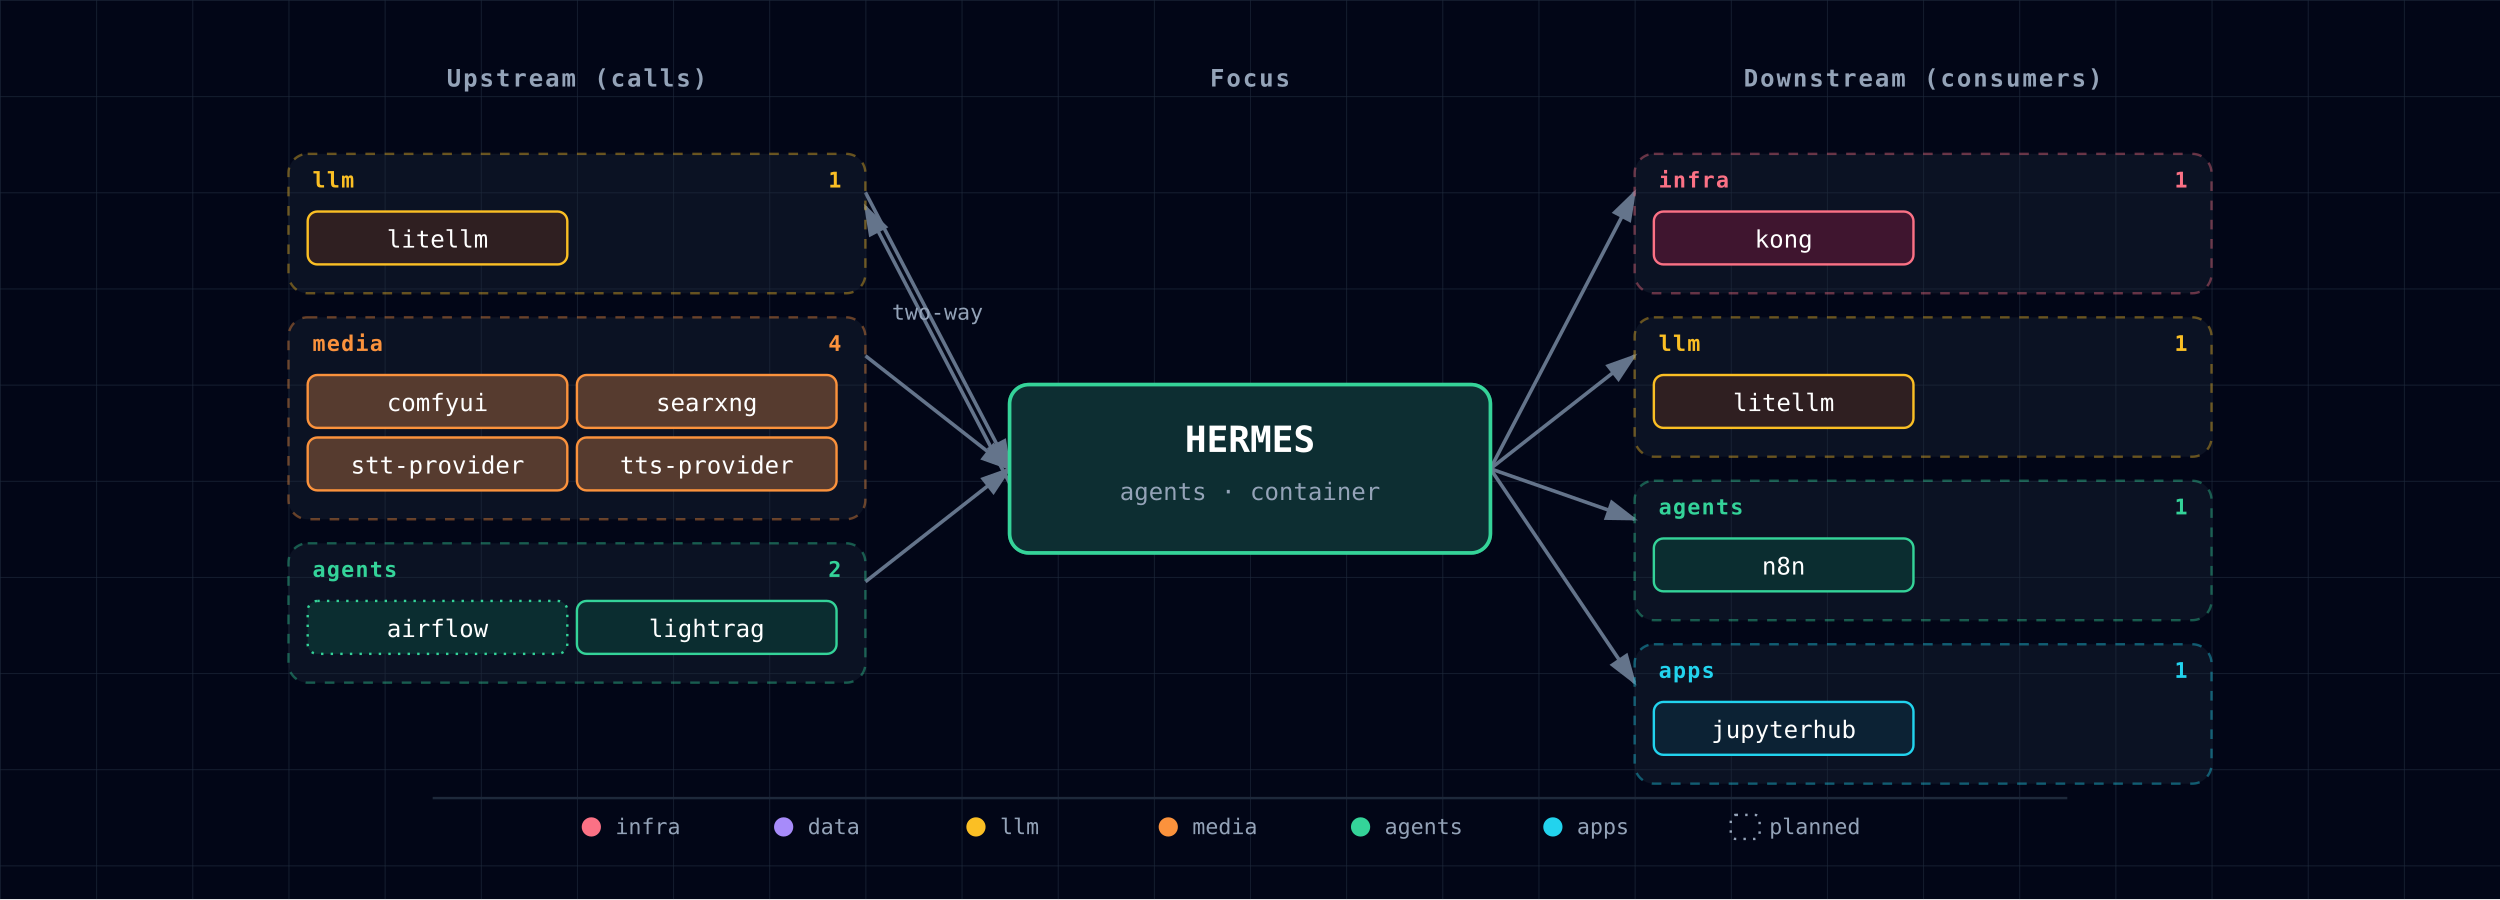
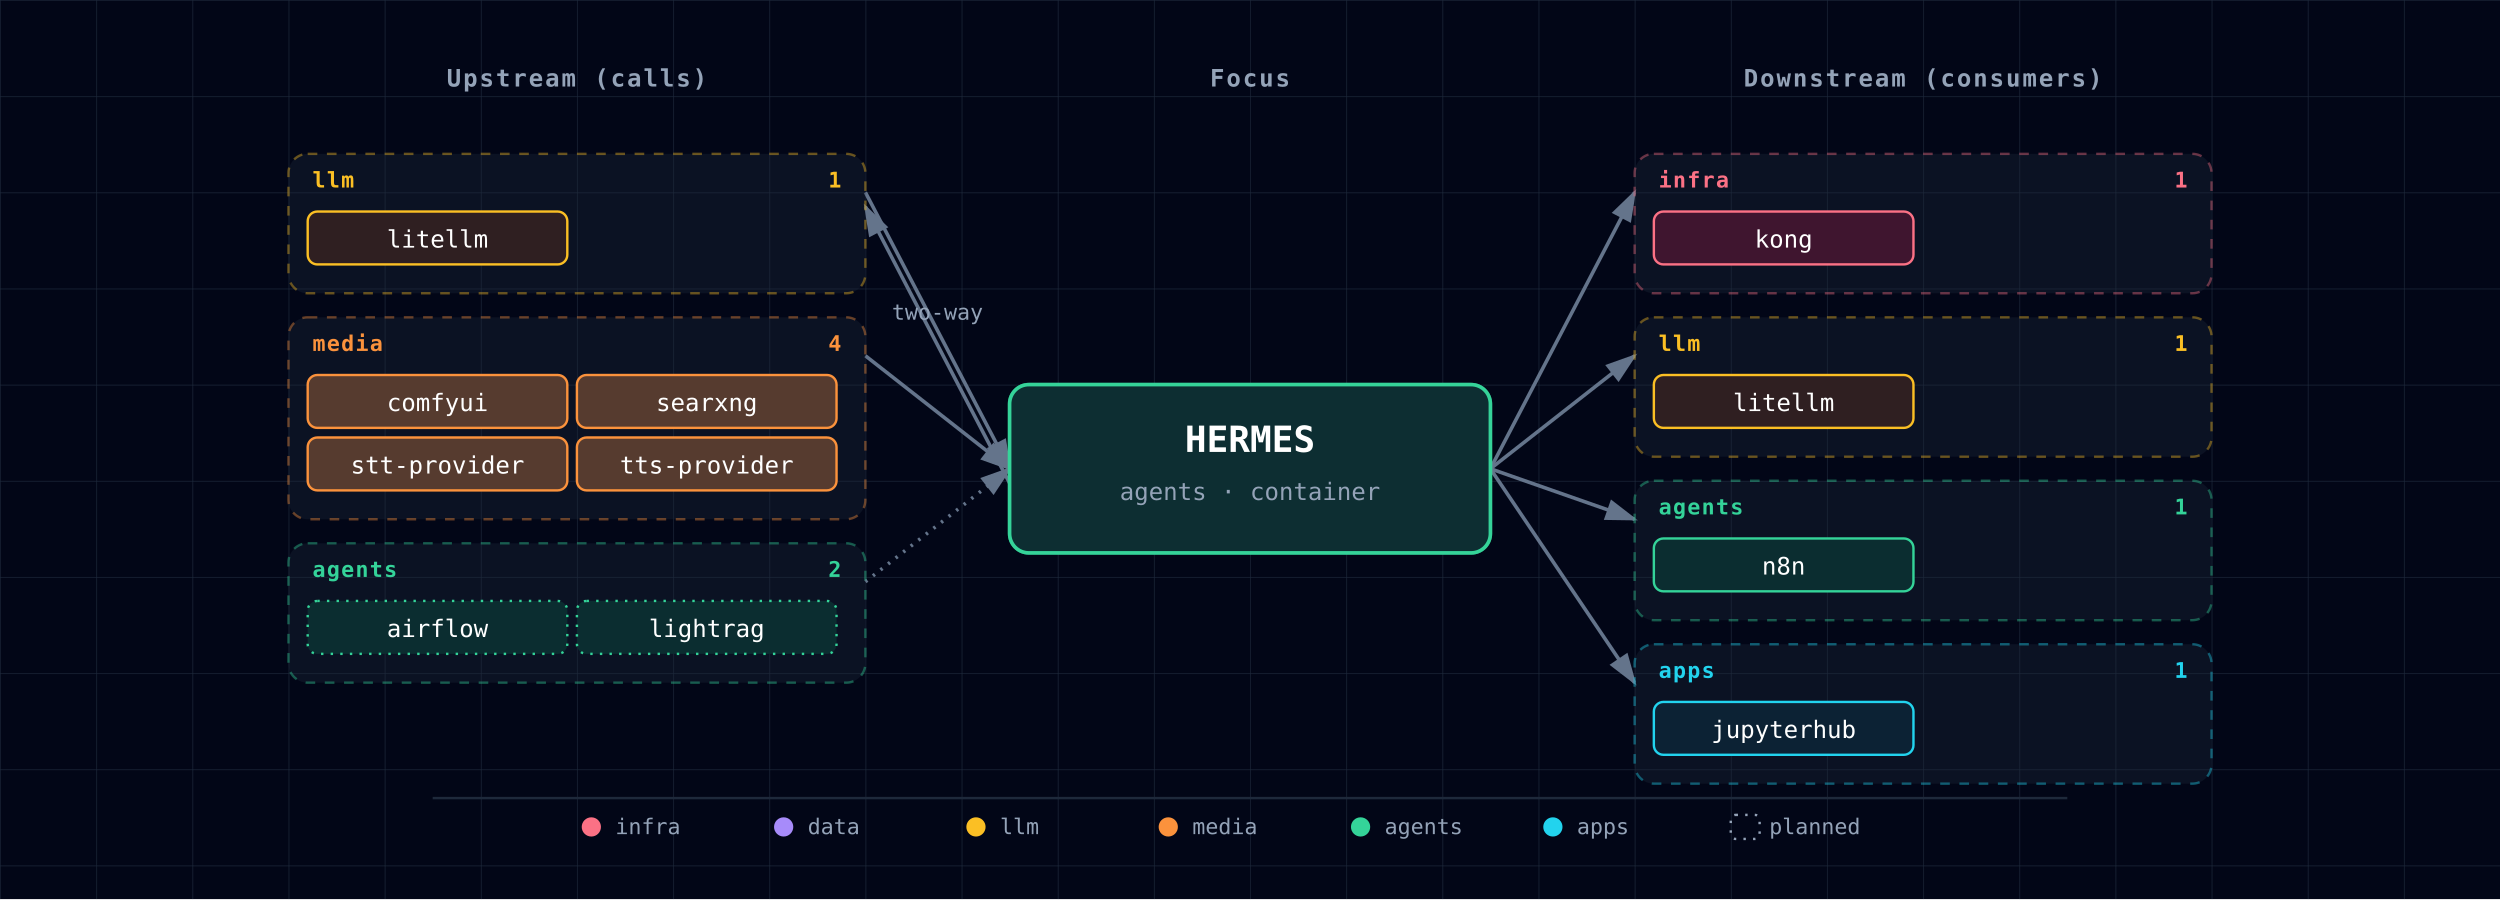
<svg xmlns="http://www.w3.org/2000/svg" viewBox="0 0 1040 374" font-family="'JetBrains Mono', 'Fira Code', Menlo, Consolas, monospace">
  <defs>
    <pattern id="grid" width="40" height="40" patternUnits="userSpaceOnUse">
      <path d="M 40 0 L 0 0 0 40" fill="none" stroke="#1e293b" stroke-width="0.5" />
    </pattern>
    <marker id="arrowhead" markerWidth="9" markerHeight="6" refX="8" refY="3" orient="auto">
      <polygon points="0 0, 9 3, 0 6" fill="#64748b" />
    </marker>
    <filter id="focus-glow" x="-50%" y="-50%" width="200%" height="200%">
      <feGaussianBlur in="SourceAlpha" stdDeviation="6" />
      <feFlood flood-color="#34d399" flood-opacity="0.6" />
      <feComposite in2="SourceAlpha" operator="in" />
      <feMerge>
        <feMergeNode />
        <feMergeNode in="SourceGraphic" />
      </feMerge>
    </filter>
  </defs>
  <rect width="1040" height="374" fill="#020617" />
  <rect width="1040" height="374" fill="url(#grid)" />
  <text x="240" y="36" fill="#94a3b8" font-size="10" font-weight="600" text-anchor="middle" letter-spacing="0.08em">Upstream (calls)</text>
  <text x="520" y="36" fill="#94a3b8" font-size="10" font-weight="600" text-anchor="middle" letter-spacing="0.08em">Focus</text>
  <text x="800" y="36" fill="#94a3b8" font-size="10" font-weight="600" text-anchor="middle" letter-spacing="0.08em">Downstream (consumers)</text>
  <line x1="360" y1="80" x2="420" y2="195" stroke="#64748b" stroke-width="1.5" marker-end="url(#arrowhead)" />
  <line x1="420" y1="201" x2="360" y2="86" stroke="#64748b" stroke-width="1.5" marker-end="url(#arrowhead)" />
  <text x="390" y="133" fill="#94a3b8" font-size="9" text-anchor="middle">two-way</text>
  <line x1="360" y1="148" x2="420" y2="195" stroke="#64748b" stroke-width="1.5" marker-end="url(#arrowhead)" />
-   <line x1="360" y1="242" x2="420" y2="195" stroke="#64748b" stroke-width="1.5" marker-end="url(#arrowhead)" />
+   <line x1="360" y1="242" x2="420" y2="195" stroke="#64748b" stroke-width="1.5" stroke-dasharray="1,3" marker-end="url(#arrowhead)" />
  <line x1="620" y1="195" x2="680" y2="80" stroke="#64748b" stroke-width="1.5" marker-end="url(#arrowhead)" />
  <line x1="620" y1="195" x2="680" y2="148" stroke="#64748b" stroke-width="1.5" marker-end="url(#arrowhead)" />
  <line x1="620" y1="195" x2="680" y2="216" stroke="#64748b" stroke-width="1.5" marker-end="url(#arrowhead)" />
  <line x1="620" y1="195" x2="680" y2="284" stroke="#64748b" stroke-width="1.5" marker-end="url(#arrowhead)" />
  <g>
    <g class="cluster">
      <rect x="120" y="64" width="240" height="58" rx="8" fill="rgba(30,41,59,0.35)" stroke="#fbbf24" stroke-width="1" stroke-dasharray="4,4" stroke-opacity="0.4" />
      <text x="130" y="78" fill="#fbbf24" font-size="9" font-weight="700" text-anchor="start" style="letter-spacing:0.06em;text-transform:uppercase;">llm</text>
      <text x="350" y="78" fill="#fbbf24" font-size="9" font-weight="600" text-anchor="end">1</text>
    </g>
    <g>
      <rect x="128" y="88" width="108" height="22" rx="4" fill="#0f172a" />
      <rect x="128" y="88" width="108" height="22" rx="4" fill="rgba(120, 53, 15, 0.3)" stroke="#fbbf24" stroke-width="1" />
      <text x="182" y="103" fill="white" font-size="10" text-anchor="middle">litellm</text>
    </g>
    <g class="cluster">
      <rect x="120" y="132" width="240" height="84" rx="8" fill="rgba(30,41,59,0.35)" stroke="#fb923c" stroke-width="1" stroke-dasharray="4,4" stroke-opacity="0.4" />
      <text x="130" y="146" fill="#fb923c" font-size="9" font-weight="700" text-anchor="start" style="letter-spacing:0.06em;text-transform:uppercase;">media</text>
      <text x="350" y="146" fill="#fb923c" font-size="9" font-weight="600" text-anchor="end">4</text>
    </g>
    <g>
      <rect x="128" y="156" width="108" height="22" rx="4" fill="#0f172a" />
      <rect x="128" y="156" width="108" height="22" rx="4" fill="rgba(251, 146, 60, 0.3)" stroke="#fb923c" stroke-width="1" />
      <text x="182" y="171" fill="white" font-size="10" text-anchor="middle">comfyui</text>
    </g>
    <g>
      <rect x="240" y="156" width="108" height="22" rx="4" fill="#0f172a" />
      <rect x="240" y="156" width="108" height="22" rx="4" fill="rgba(251, 146, 60, 0.3)" stroke="#fb923c" stroke-width="1" />
      <text x="294" y="171" fill="white" font-size="10" text-anchor="middle">searxng</text>
    </g>
    <g>
      <rect x="128" y="182" width="108" height="22" rx="4" fill="#0f172a" />
      <rect x="128" y="182" width="108" height="22" rx="4" fill="rgba(251, 146, 60, 0.3)" stroke="#fb923c" stroke-width="1" />
      <text x="182" y="197" fill="white" font-size="10" text-anchor="middle">stt-provider</text>
    </g>
    <g>
      <rect x="240" y="182" width="108" height="22" rx="4" fill="#0f172a" />
      <rect x="240" y="182" width="108" height="22" rx="4" fill="rgba(251, 146, 60, 0.3)" stroke="#fb923c" stroke-width="1" />
      <text x="294" y="197" fill="white" font-size="10" text-anchor="middle">tts-provider</text>
    </g>
    <g class="cluster">
      <rect x="120" y="226" width="240" height="58" rx="8" fill="rgba(30,41,59,0.35)" stroke="#34d399" stroke-width="1" stroke-dasharray="4,4" stroke-opacity="0.4" />
      <text x="130" y="240" fill="#34d399" font-size="9" font-weight="700" text-anchor="start" style="letter-spacing:0.06em;text-transform:uppercase;">agents</text>
      <text x="350" y="240" fill="#34d399" font-size="9" font-weight="600" text-anchor="end">2</text>
    </g>
    <g>
      <rect x="128" y="250" width="108" height="22" rx="4" fill="#0f172a" />
      <rect x="128" y="250" width="108" height="22" rx="4" fill="rgba(6, 78, 59, 0.4)" stroke="#34d399" stroke-width="1" stroke-dasharray="1,3" />
      <text x="182" y="265" fill="white" font-size="10" text-anchor="middle">airflow</text>
    </g>
    <g>
      <rect x="240" y="250" width="108" height="22" rx="4" fill="#0f172a" />
-       <rect x="240" y="250" width="108" height="22" rx="4" fill="rgba(6, 78, 59, 0.4)" stroke="#34d399" stroke-width="1" />
+       <rect x="240" y="250" width="108" height="22" rx="4" fill="rgba(6, 78, 59, 0.4)" stroke="#34d399" stroke-width="1" stroke-dasharray="1,3" />
      <text x="294" y="265" fill="white" font-size="10" text-anchor="middle">lightrag</text>
    </g>
  </g>
  <g>
    <g class="cluster">
      <rect x="680" y="64" width="240" height="58" rx="8" fill="rgba(30,41,59,0.35)" stroke="#fb7185" stroke-width="1" stroke-dasharray="4,4" stroke-opacity="0.4" />
      <text x="690" y="78" fill="#fb7185" font-size="9" font-weight="700" text-anchor="start" style="letter-spacing:0.06em;text-transform:uppercase;">infra</text>
      <text x="910" y="78" fill="#fb7185" font-size="9" font-weight="600" text-anchor="end">1</text>
    </g>
    <g>
      <rect x="688" y="88" width="108" height="22" rx="4" fill="#0f172a" />
      <rect x="688" y="88" width="108" height="22" rx="4" fill="rgba(136, 19, 55, 0.4)" stroke="#fb7185" stroke-width="1" />
      <text x="742" y="103" fill="white" font-size="10" text-anchor="middle">kong</text>
    </g>
    <g class="cluster">
      <rect x="680" y="132" width="240" height="58" rx="8" fill="rgba(30,41,59,0.35)" stroke="#fbbf24" stroke-width="1" stroke-dasharray="4,4" stroke-opacity="0.4" />
      <text x="690" y="146" fill="#fbbf24" font-size="9" font-weight="700" text-anchor="start" style="letter-spacing:0.06em;text-transform:uppercase;">llm</text>
      <text x="910" y="146" fill="#fbbf24" font-size="9" font-weight="600" text-anchor="end">1</text>
    </g>
    <g>
      <rect x="688" y="156" width="108" height="22" rx="4" fill="#0f172a" />
      <rect x="688" y="156" width="108" height="22" rx="4" fill="rgba(120, 53, 15, 0.3)" stroke="#fbbf24" stroke-width="1" />
      <text x="742" y="171" fill="white" font-size="10" text-anchor="middle">litellm</text>
    </g>
    <g class="cluster">
      <rect x="680" y="200" width="240" height="58" rx="8" fill="rgba(30,41,59,0.35)" stroke="#34d399" stroke-width="1" stroke-dasharray="4,4" stroke-opacity="0.4" />
      <text x="690" y="214" fill="#34d399" font-size="9" font-weight="700" text-anchor="start" style="letter-spacing:0.06em;text-transform:uppercase;">agents</text>
      <text x="910" y="214" fill="#34d399" font-size="9" font-weight="600" text-anchor="end">1</text>
    </g>
    <g>
      <rect x="688" y="224" width="108" height="22" rx="4" fill="#0f172a" />
      <rect x="688" y="224" width="108" height="22" rx="4" fill="rgba(6, 78, 59, 0.4)" stroke="#34d399" stroke-width="1" />
      <text x="742" y="239" fill="white" font-size="10" text-anchor="middle">n8n</text>
    </g>
    <g class="cluster">
      <rect x="680" y="268" width="240" height="58" rx="8" fill="rgba(30,41,59,0.35)" stroke="#22d3ee" stroke-width="1" stroke-dasharray="4,4" stroke-opacity="0.4" />
      <text x="690" y="282" fill="#22d3ee" font-size="9" font-weight="700" text-anchor="start" style="letter-spacing:0.06em;text-transform:uppercase;">apps</text>
      <text x="910" y="282" fill="#22d3ee" font-size="9" font-weight="600" text-anchor="end">1</text>
    </g>
    <g>
      <rect x="688" y="292" width="108" height="22" rx="4" fill="#0f172a" />
      <rect x="688" y="292" width="108" height="22" rx="4" fill="rgba(8, 51, 68, 0.4)" stroke="#22d3ee" stroke-width="1" />
      <text x="742" y="307" fill="white" font-size="10" text-anchor="middle">jupyterhub</text>
    </g>
  </g>
  <g class="focus" filter="url(#focus-glow)">
    <rect x="420" y="160" width="200" height="70" rx="8" fill="#0f172a" />
    <rect x="420" y="160" width="200" height="70" rx="8" fill="rgba(6, 78, 59, 0.4)" stroke="#34d399" stroke-width="1.5" />
    <text x="520" y="188" fill="white" font-size="15" font-weight="700" text-anchor="middle">HERMES</text>
    <text x="520" y="208" fill="#94a3b8" font-size="10" text-anchor="middle">agents · container</text>
  </g>
  <g class="legend">
    <line x1="180" y1="332" x2="860" y2="332" stroke="#1e293b" stroke-width="1" />
    <circle cx="246" cy="344" r="4" fill="#fb7185" />
    <text x="256" y="347" fill="#94a3b8" font-size="9" font-weight="400" text-anchor="start">infra</text>
    <circle cx="326" cy="344" r="4" fill="#a78bfa" />
    <text x="336" y="347" fill="#94a3b8" font-size="9" font-weight="400" text-anchor="start">data</text>
    <circle cx="406" cy="344" r="4" fill="#fbbf24" />
    <text x="416" y="347" fill="#94a3b8" font-size="9" font-weight="400" text-anchor="start">llm</text>
    <circle cx="486" cy="344" r="4" fill="#fb923c" />
    <text x="496" y="347" fill="#94a3b8" font-size="9" font-weight="400" text-anchor="start">media</text>
    <circle cx="566" cy="344" r="4" fill="#34d399" />
    <text x="576" y="347" fill="#94a3b8" font-size="9" font-weight="400" text-anchor="start">agents</text>
    <circle cx="646" cy="344" r="4" fill="#22d3ee" />
    <text x="656" y="347" fill="#94a3b8" font-size="9" font-weight="400" text-anchor="start">apps</text>
    <rect x="720" y="339" width="12" height="10" rx="2" fill="none" stroke="#94a3b8" stroke-width="1" stroke-dasharray="1,3" />
    <text x="736" y="347" fill="#94a3b8" font-size="9" font-weight="400" text-anchor="start">planned</text>
  </g>
</svg>
